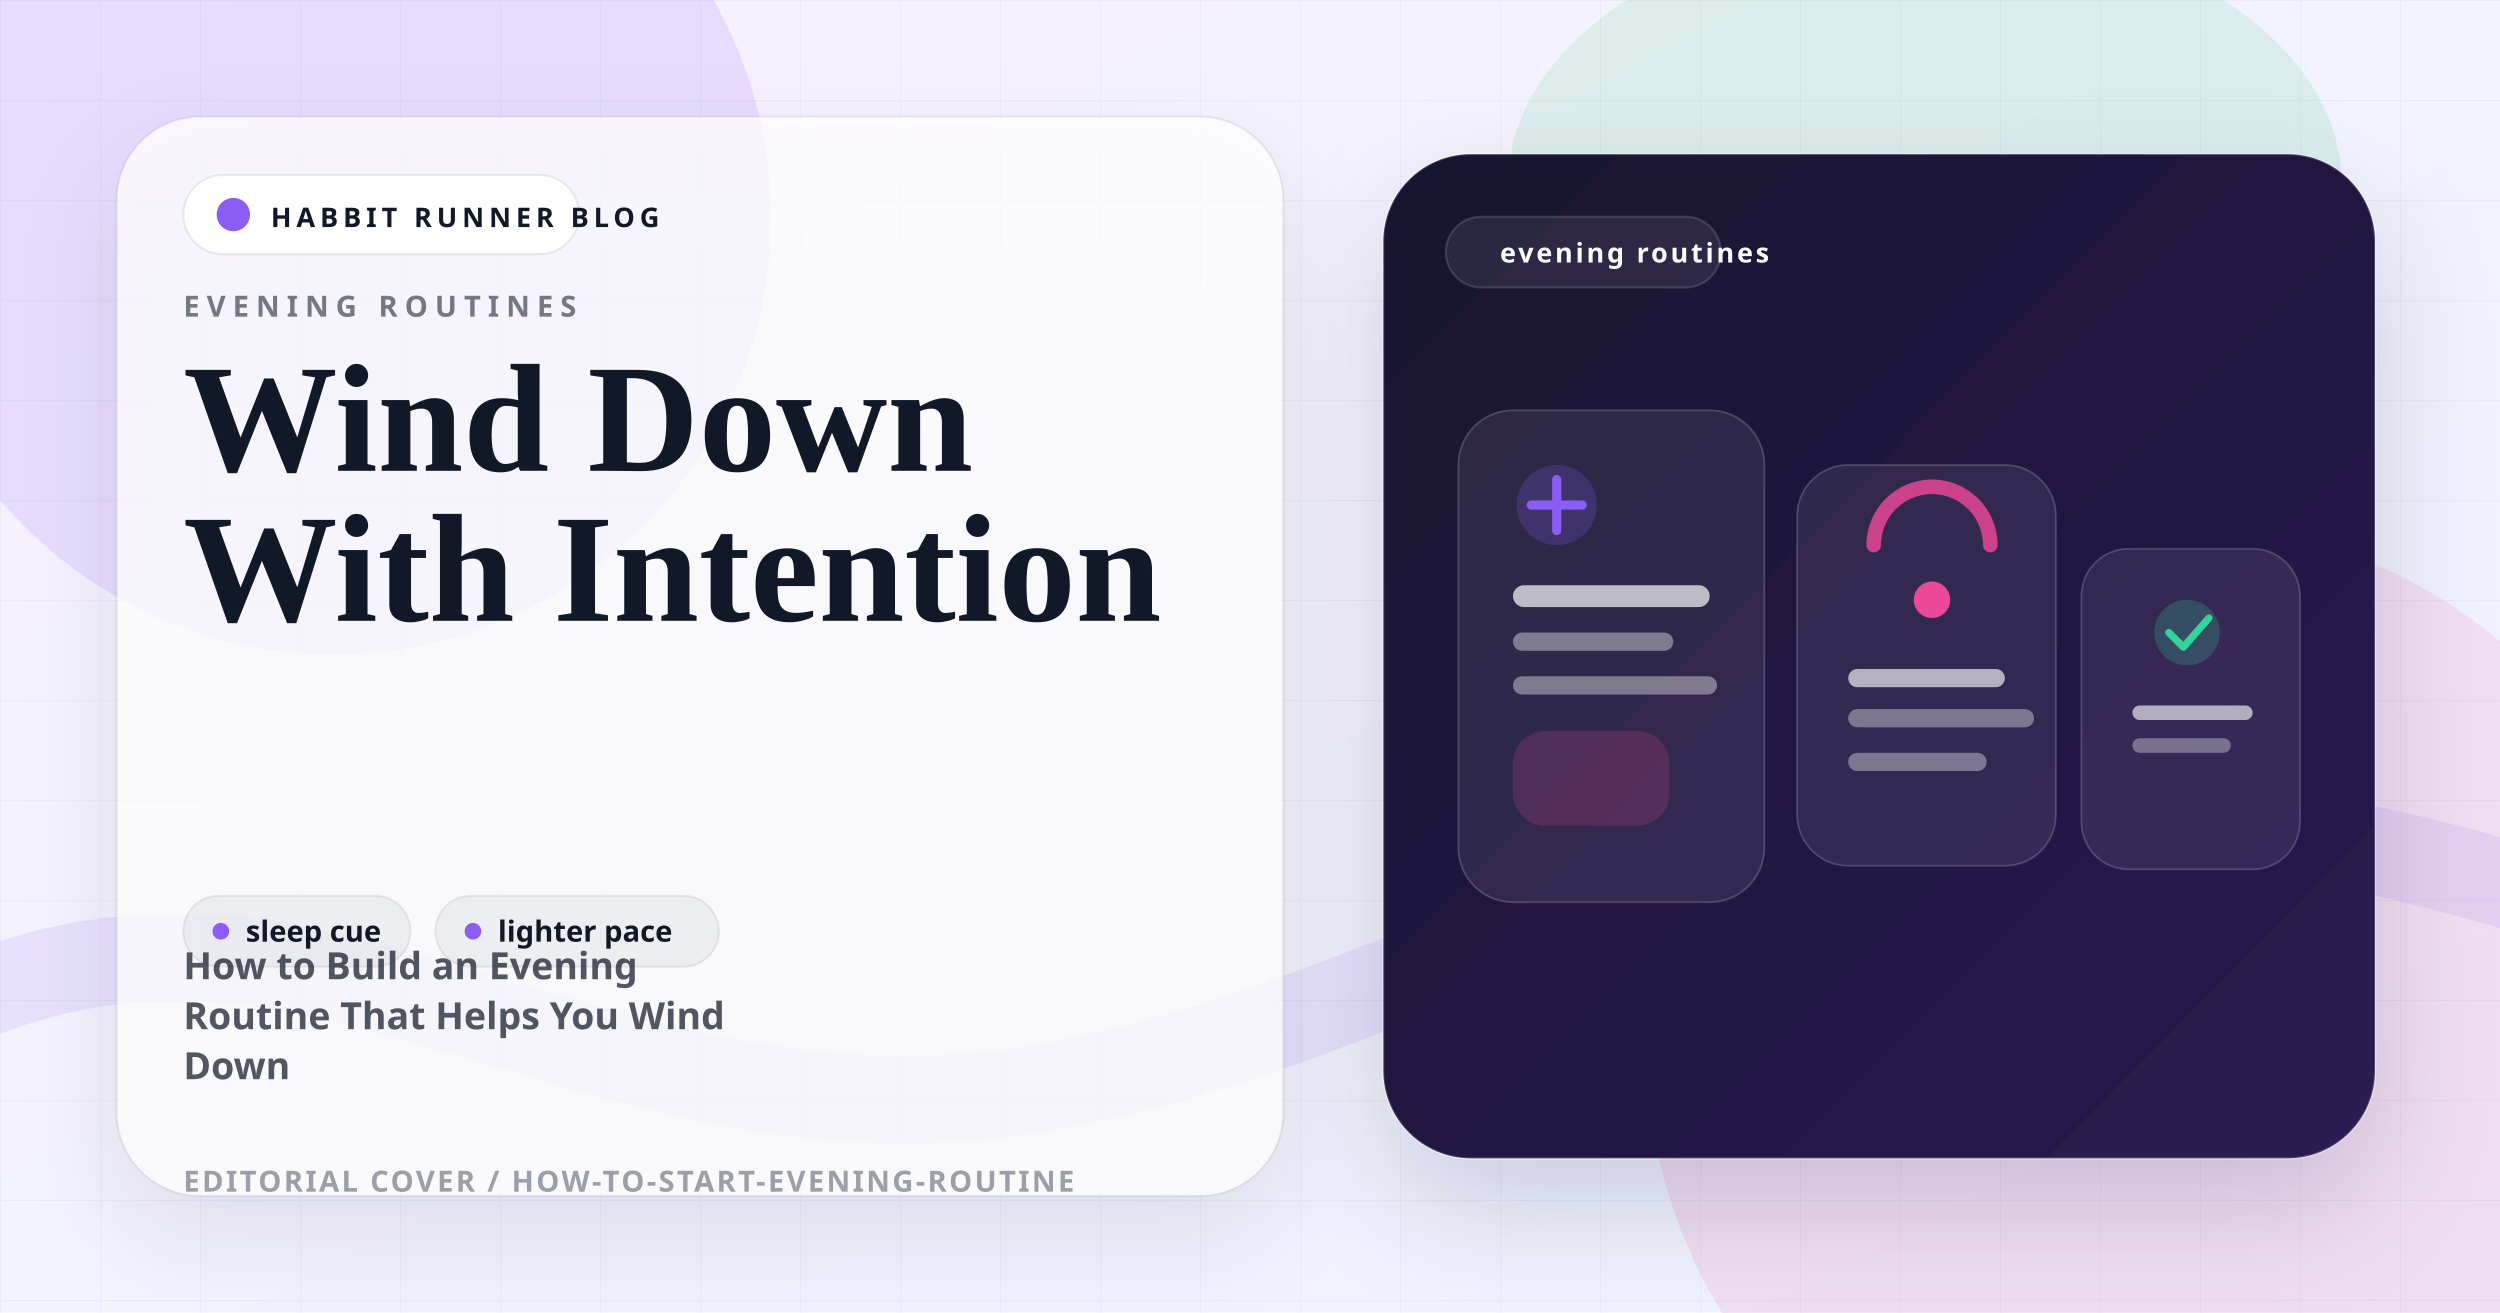
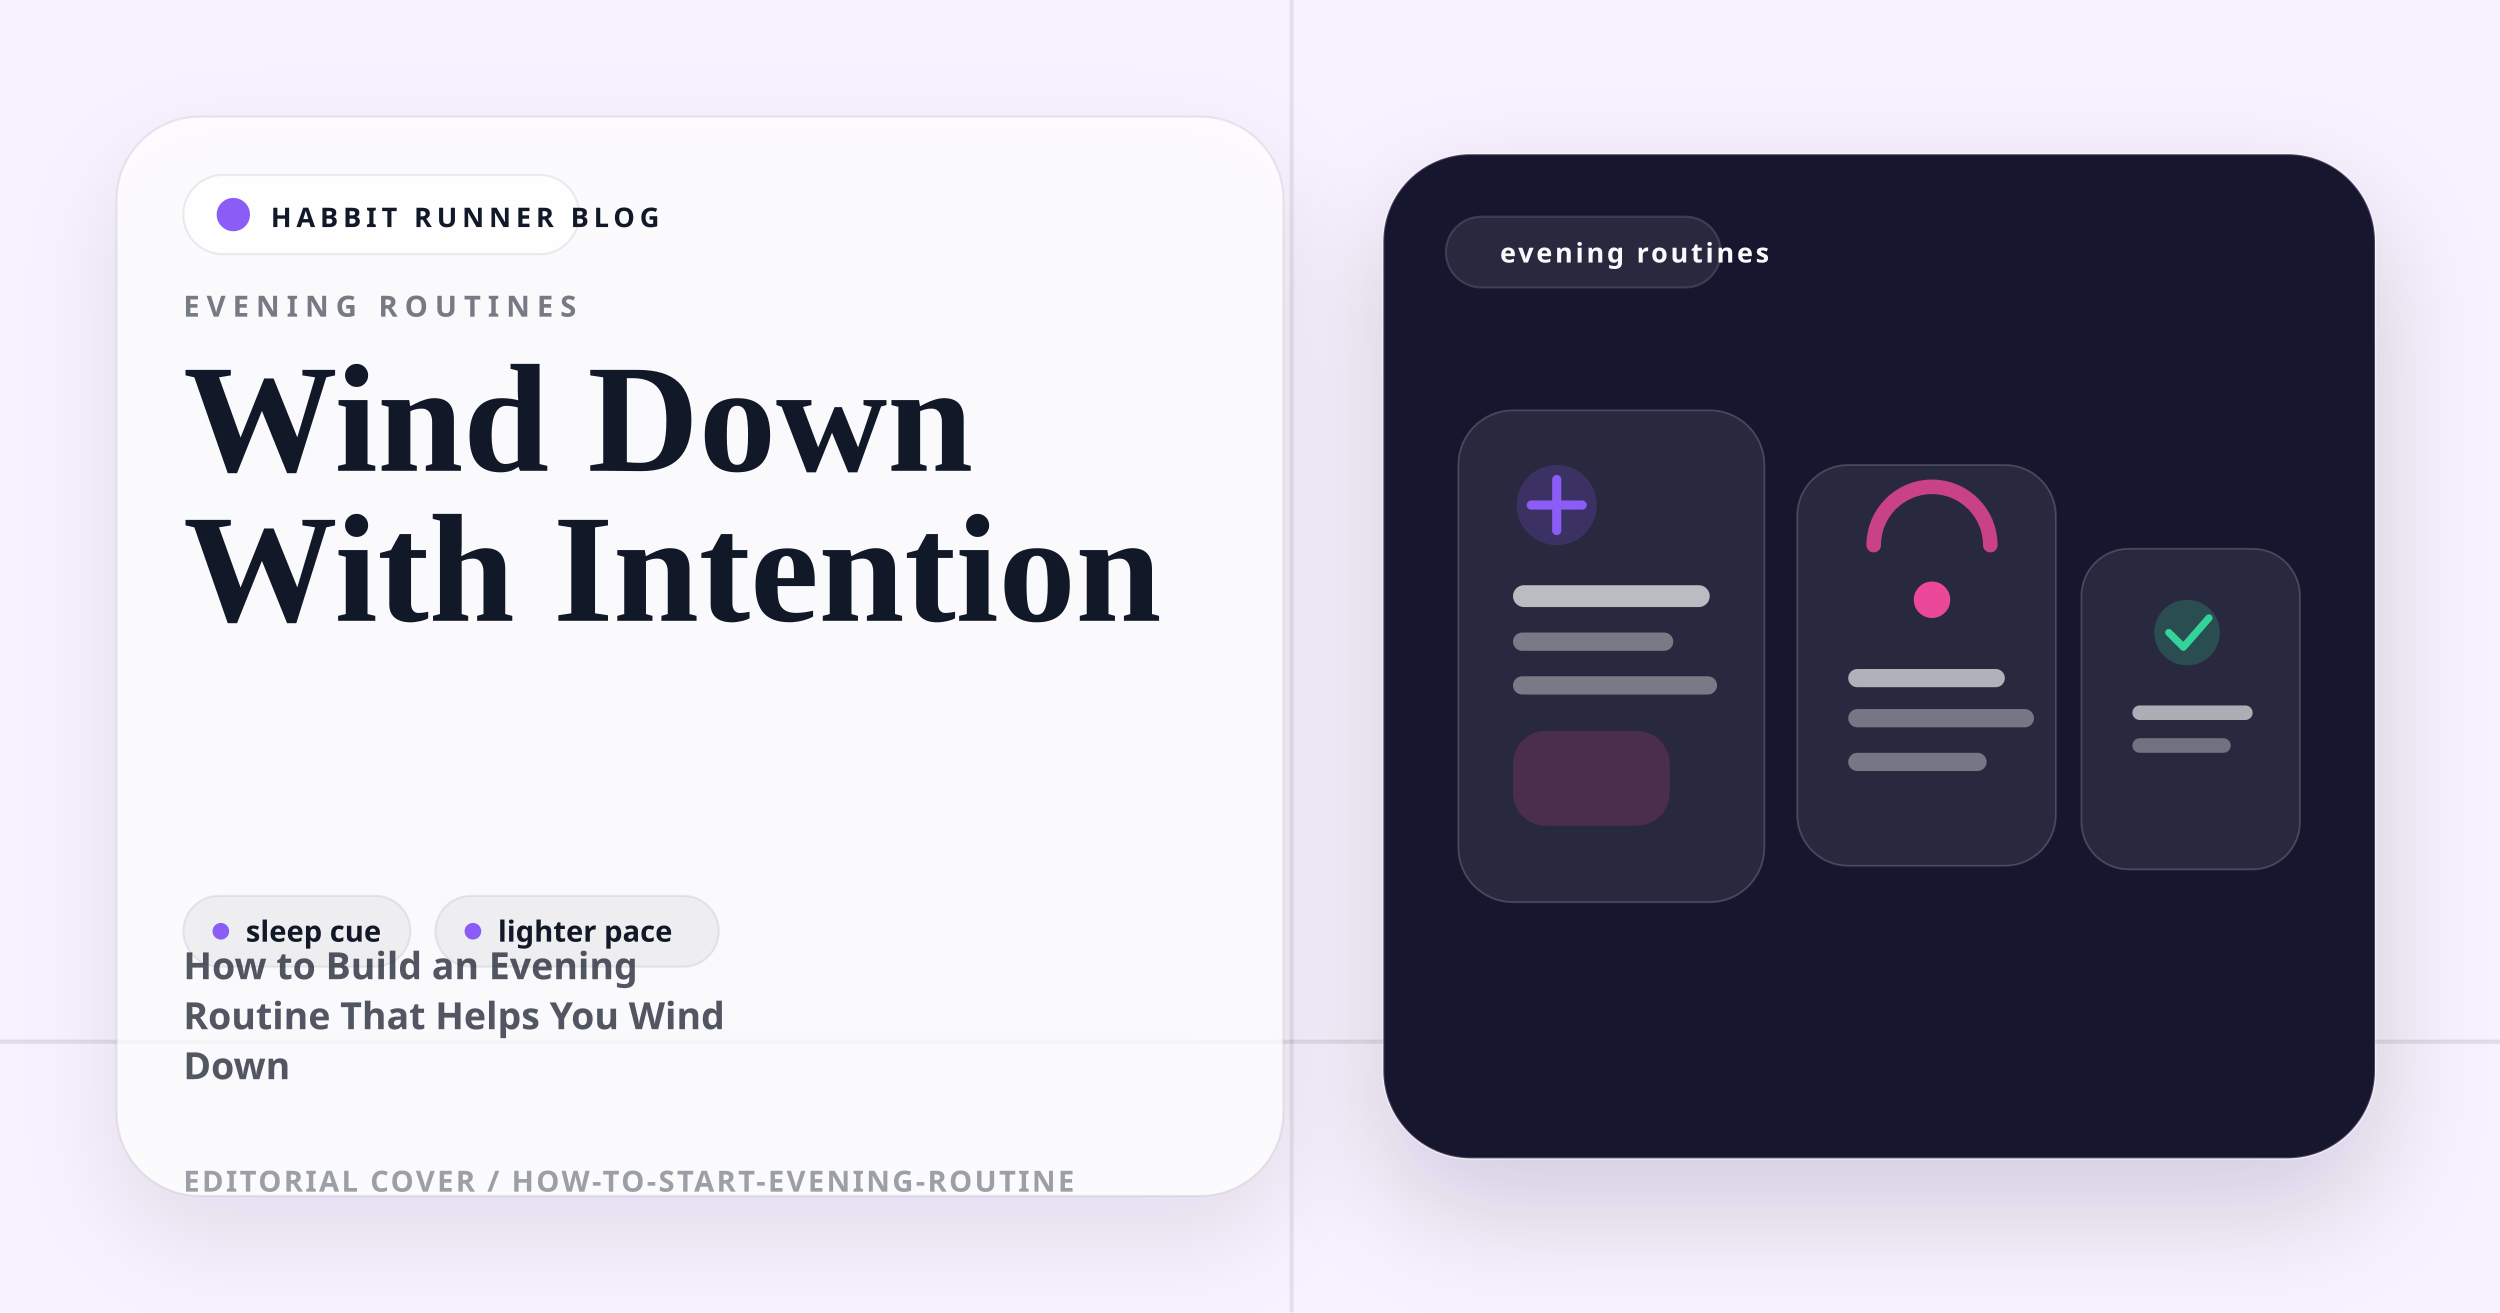
<svg xmlns="http://www.w3.org/2000/svg" width="1200" height="630" viewBox="0 0 1200 630" role="img" aria-label="How to Build an Evening Routine That Helps You Wind Down">
  <defs>
-     <linearGradient id="bg" x1="0" y1="0" x2="1" y2="1">
-       <stop offset="0%" stop-color="#f8f1ff" />
-       <stop offset="100%" stop-color="#eef3ff" />
-     </linearGradient>
-     <linearGradient id="panel" x1="0" y1="0" x2="1" y2="1">
-       <stop offset="0%" stop-color="#17122f" />
-       <stop offset="100%" stop-color="#2c1b52" />
-     </linearGradient>
    <pattern id="grid" width="48" height="48" patternUnits="userSpaceOnUse">
      <path d="M48 0H0V48" fill="none" stroke="rgba(17, 24, 39, 0.07)" stroke-width="1" />
    </pattern>
    <filter id="shadowSoft" x="-20%" y="-20%" width="140%" height="150%">
      <feDropShadow dx="0" dy="20" stdDeviation="24" flood-color="#0f172a" flood-opacity="0.12" />
    </filter>
    <filter id="shadowBoard" x="-20%" y="-20%" width="140%" height="150%">
      <feDropShadow dx="0" dy="24" stdDeviation="28" flood-color="#0f172a" flood-opacity="0.16" />
    </filter>
    <clipPath id="boardClip">
      <rect x="664" y="74" width="476" height="482" rx="42" />
    </clipPath>
  </defs>
-   <rect width="1200" height="630" fill="url(#bg)" />
-   <rect width="1200" height="630" fill="url(#grid)" opacity="0.6" />
-   <circle cx="160" cy="104" r="210" fill="rgba(139, 92, 246, 0.14)" />
-   <circle cx="1040" cy="500" r="250" fill="rgba(236, 72, 153, 0.12)" />
-   <ellipse cx="924" cy="88" rx="200" ry="126" fill="rgba(34, 197, 94, 0.12)" />
-   <path d="M-40 492 C146 390 284 566 512 520 C736 476 870 314 1240 436" fill="none" stroke="rgba(139, 92, 246, 0.12)" stroke-width="42" stroke-linecap="round" />
+   <rect width="1200" height="630" fill="#f8f1ff" />
+   <path d="M0 500 H1200" stroke="rgba(17, 24, 39, 0.1)" stroke-width="2" />
+   <path d="M620 0 V630" stroke="rgba(17, 24, 39, 0.08)" stroke-width="2" />
  <rect x="56" y="56" width="560" height="518" rx="40" fill="rgba(255, 255, 255, 0.74)" stroke="rgba(17, 24, 39, 0.08)" filter="url(#shadowSoft)" />
  <rect x="88" y="84" width="190" height="38" rx="19" fill="rgba(255, 255, 255, 0.88)" stroke="rgba(17, 24, 39, 0.08)" />
  <circle cx="112" cy="103" r="8" fill="#8b5cf6" />
  <text x="130" y="109" fill="#111827" font-family="'Avenir Next', 'Segoe UI', 'Trebuchet MS', sans-serif" font-size="13" font-weight="700" letter-spacing="0.18em">HABBIT RUNNER BLOG</text>
  <text x="88" y="152" fill="rgba(17, 24, 39, 0.56)" font-family="'Avenir Next', 'Segoe UI', 'Trebuchet MS', sans-serif" font-size="14" font-weight="700" letter-spacing="0.24em">EVENING ROUTINES</text>
  <text x="88" y="226" fill="#111827" font-family="'Iowan Old Style', Georgia, 'Times New Roman', serif" font-size="74" font-weight="700">
    <tspan x="88" dy="0">Wind Down</tspan>
    <tspan x="88" dy="72">With Intention</tspan>
  </text>
  <g transform="translate(88 430)">
    <rect width="109" height="34" rx="17" fill="rgba(17, 24, 39, 0.05)" stroke="rgba(17, 24, 39, 0.08)" />
    <circle cx="18" cy="17" r="4" fill="#8b5cf6" />
    <text x="30" y="22" fill="#111827" font-family="'Avenir Next', 'Segoe UI', 'Trebuchet MS', sans-serif" font-size="14" font-weight="600">sleep cue</text>
  </g>
  <g transform="translate(209 430)">
    <rect width="136" height="34" rx="17" fill="rgba(17, 24, 39, 0.05)" stroke="rgba(17, 24, 39, 0.08)" />
    <circle cx="18" cy="17" r="4" fill="#8b5cf6" />
    <text x="30" y="22" fill="#111827" font-family="'Avenir Next', 'Segoe UI', 'Trebuchet MS', sans-serif" font-size="14" font-weight="600">lighter pace</text>
  </g>
  <text x="88" y="470" fill="rgba(17, 24, 39, 0.72)" font-family="'Avenir Next', 'Segoe UI', 'Trebuchet MS', sans-serif" font-size="18" font-weight="600">
    <tspan x="88" dy="0">How to Build an Evening</tspan>
    <tspan x="88" dy="24">Routine That Helps You Wind</tspan>
    <tspan x="88" dy="24">Down</tspan>
  </text>
  <text x="88" y="572" fill="rgba(17, 24, 39, 0.4)" font-family="'Avenir Next', 'Segoe UI', 'Trebuchet MS', sans-serif" font-size="14" font-weight="700" letter-spacing="0.08em">EDITORIAL COVER / HOW-TO-START-EVENING-ROUTINE</text>
  <g filter="url(#shadowBoard)">
-     <rect x="664" y="74" width="476" height="482" rx="42" fill="url(#panel)" stroke="rgba(255, 255, 255, 0.18)" />
+     <rect x="664" y="74" width="476" height="482" rx="42" fill="#17122f" stroke="rgba(255, 255, 255, 0.22)" />
  </g>
  <rect x="694" y="104" width="132" height="34" rx="17" fill="rgba(255, 255, 255, 0.08)" stroke="rgba(255, 255, 255, 0.14)" />
  <text x="720" y="126" fill="#f8fafc" font-family="'Avenir Next', 'Segoe UI', 'Trebuchet MS', sans-serif" font-size="13" font-weight="700" letter-spacing="0.1em">evening routines</text>
  <g clip-path="url(#boardClip)">
    <g transform="translate(619.5498 123.4935) scale(0.8744589)">
      <rect x="92" y="84" width="168" height="270" rx="30" fill="rgba(255, 255, 255, 0.08)" stroke="rgba(255, 255, 255, 0.18)" />
      <rect x="278" y="114" width="142" height="220" rx="28" fill="rgba(255, 255, 255, 0.08)" stroke="rgba(255, 255, 255, 0.18)" />
      <rect x="434" y="160" width="120" height="176" rx="26" fill="rgba(255, 255, 255, 0.08)" stroke="rgba(255, 255, 255, 0.18)" />
      <circle cx="146" cy="136" r="22" fill="rgba(139, 92, 246, 0.2)" />
      <path d="M132 136 h28 M146 122 v28" stroke="#8b5cf6" stroke-width="5" stroke-linecap="round" />
      <rect x="122" y="180" width="108" height="12" rx="6" fill="rgba(255, 255, 255, 0.68)" />
      <rect x="122" y="206" width="88" height="10" rx="5" fill="rgba(255, 255, 255, 0.38)" />
      <rect x="122" y="230" width="112" height="10" rx="5" fill="rgba(255, 255, 255, 0.38)" />
      <rect x="122" y="260" width="86" height="52" rx="18" fill="rgba(236, 72, 153, 0.18)" />
      <path d="M320 158 a32 32 0 0 1 64 0" fill="none" stroke="rgba(236, 72, 153, 0.82)" stroke-width="8" stroke-linecap="round" />
      <circle cx="352" cy="188" r="10" fill="#ec4899" />
      <rect x="306" y="226" width="86" height="10" rx="5" fill="rgba(255, 255, 255, 0.64)" />
      <rect x="306" y="248" width="102" height="10" rx="5" fill="rgba(255, 255, 255, 0.36)" />
      <rect x="306" y="272" width="76" height="10" rx="5" fill="rgba(255, 255, 255, 0.36)" />
      <circle cx="492" cy="206" r="18" fill="rgba(52, 211, 153, 0.22)" />
      <path d="M482 206 L490 214 L504 198" fill="none" stroke="#34d399" stroke-width="4" stroke-linecap="round" stroke-linejoin="round" />
      <rect x="462" y="246" width="66" height="8" rx="4" fill="rgba(255, 255, 255, 0.62)" />
      <rect x="462" y="264" width="54" height="8" rx="4" fill="rgba(255, 255, 255, 0.34)" />
    </g>
  </g>
</svg>
